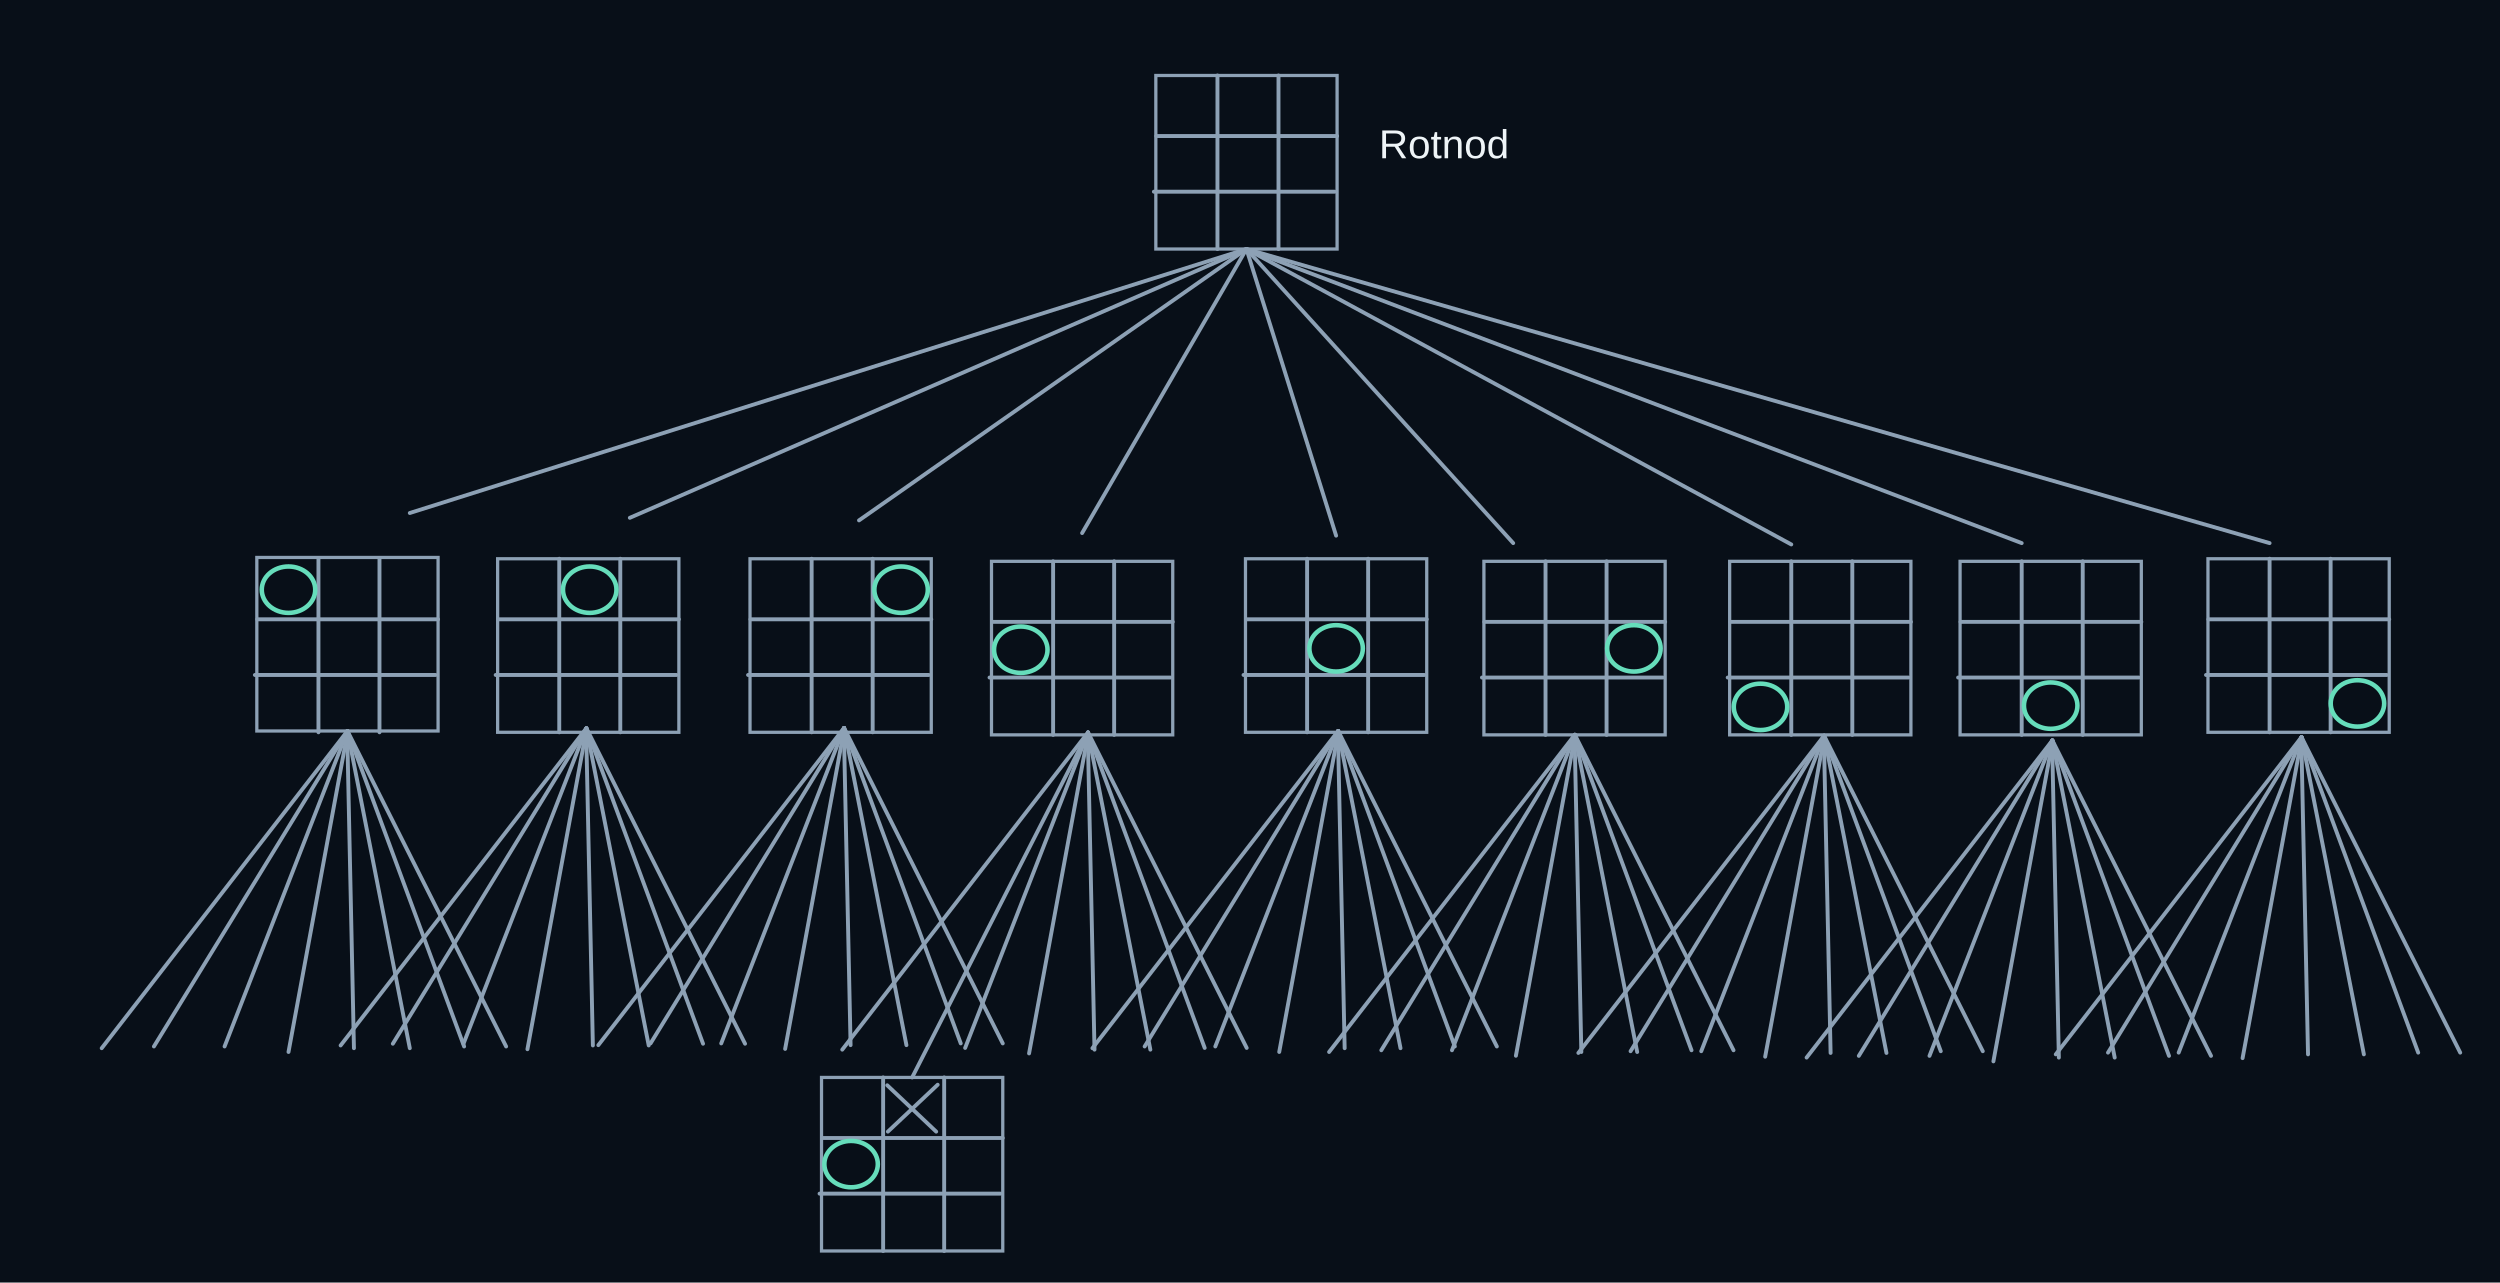
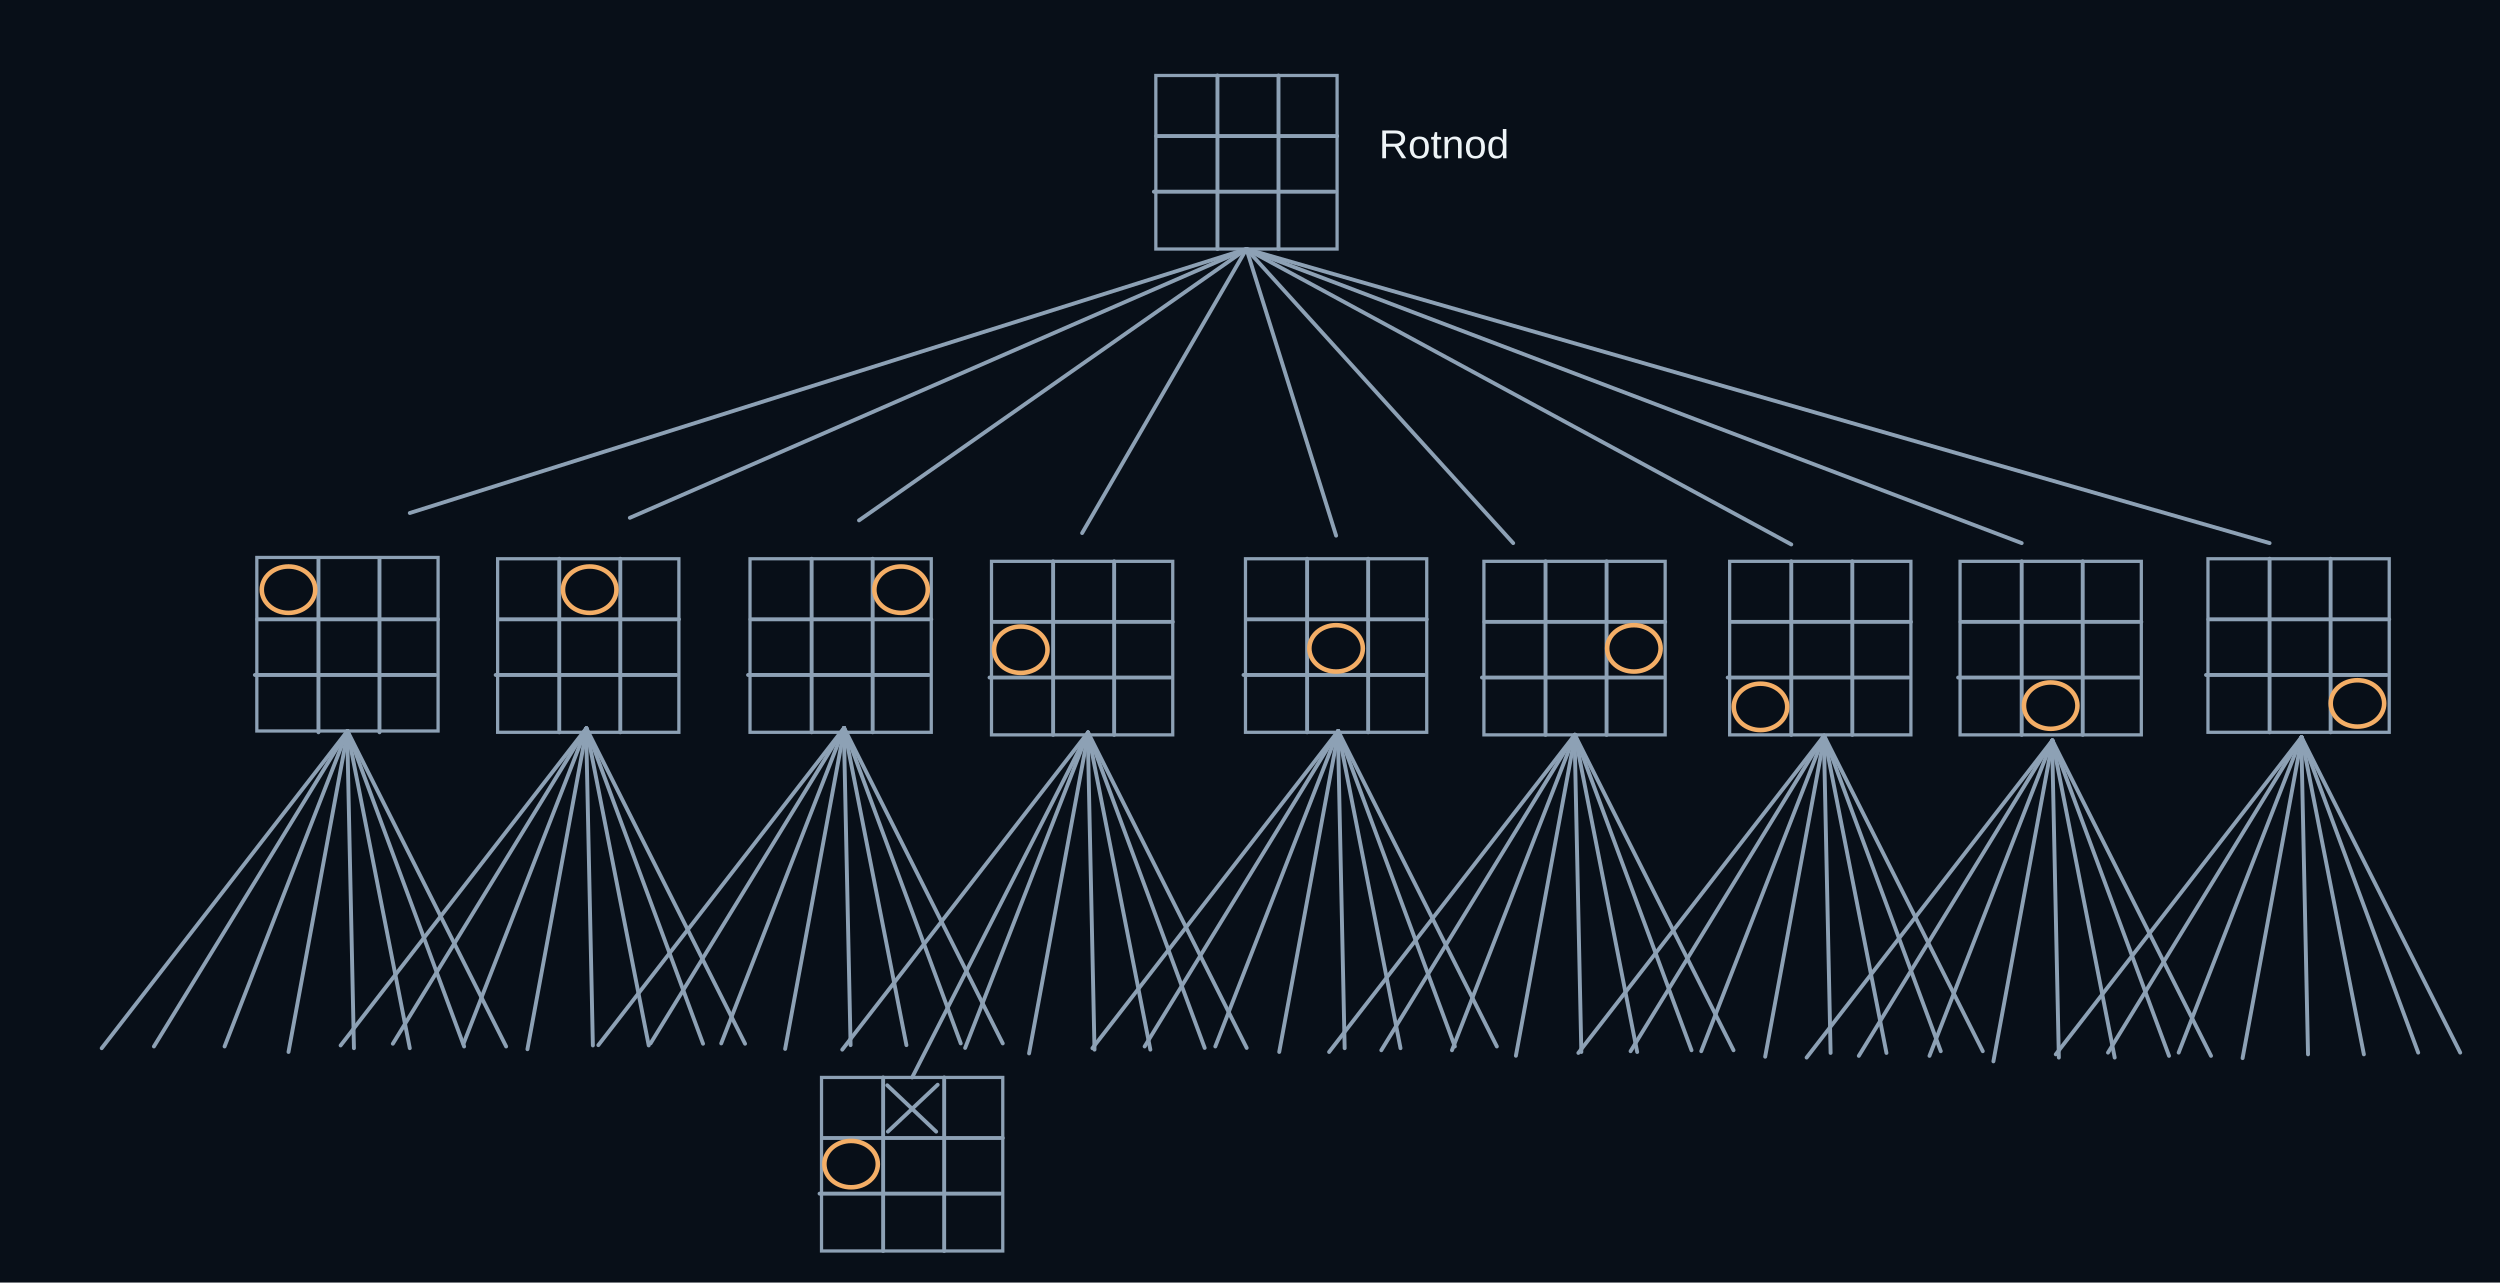
<svg xmlns="http://www.w3.org/2000/svg" viewBox="0 75 1920 985" role="img">
  <rect x="0" y="75" width="1920" height="985" fill="#080f18" />
  <g data-source-id="4" opacity="1">
    <rect x="887.683" y="132.975" width="139.2" height="133.275" rx="0" fill="none" stroke="#8da1b5" stroke-width="2.5" />
  </g>
  <g data-source-id="5" opacity="1">
    <line x1="935.008" y1="266.25" x2="935.008" y2="132.975" stroke="#8da1b5" stroke-width="3" stroke-linecap="round" />
  </g>
  <g data-source-id="6" opacity="1">
    <line x1="981.883" y1="266.25" x2="981.883" y2="132.975" stroke="#8da1b5" stroke-width="3" stroke-linecap="round" />
  </g>
  <g data-source-id="7" opacity="1">
    <line x1="1026.883" y1="179.475" x2="888.058" y2="179.475" stroke="#8da1b5" stroke-width="3" stroke-linecap="round" />
  </g>
  <g data-source-id="8" opacity="1">
    <line x1="1025.008" y1="222.225" x2="886.182" y2="222.225" stroke="#8da1b5" stroke-width="3" stroke-linecap="round" />
  </g>
  <g data-source-id="10" opacity="1">
    <rect x="197.245" y="503.127" width="139.2" height="133.275" rx="0" fill="none" stroke="#8da1b5" stroke-width="2.5" />
  </g>
  <g data-source-id="11" opacity="1">
    <line x1="244.57" y1="637.402" x2="244.57" y2="504.127" stroke="#8da1b5" stroke-width="3" stroke-linecap="round" />
  </g>
  <g data-source-id="12" opacity="1">
    <line x1="291.445" y1="637.402" x2="291.445" y2="504.127" stroke="#8da1b5" stroke-width="3" stroke-linecap="round" />
  </g>
  <g data-source-id="13" opacity="1">
    <line x1="336.445" y1="550.627" x2="197.62" y2="550.627" stroke="#8da1b5" stroke-width="3" stroke-linecap="round" />
  </g>
  <g data-source-id="14" opacity="1">
    <line x1="334.57" y1="593.377" x2="195.744" y2="593.377" stroke="#8da1b5" stroke-width="3" stroke-linecap="round" />
  </g>
  <g data-source-id="16" opacity="1">
    <rect x="382.182" y="504.127" width="139.2" height="133.275" rx="0" fill="none" stroke="#8da1b5" stroke-width="2.5" />
  </g>
  <g data-source-id="17" opacity="1">
    <line x1="429.507" y1="637.402" x2="429.507" y2="504.127" stroke="#8da1b5" stroke-width="3" stroke-linecap="round" />
  </g>
  <g data-source-id="18" opacity="1">
    <line x1="476.383" y1="637.402" x2="476.383" y2="504.127" stroke="#8da1b5" stroke-width="3" stroke-linecap="round" />
  </g>
  <g data-source-id="19" opacity="1">
    <line x1="521.382" y1="550.627" x2="382.557" y2="550.627" stroke="#8da1b5" stroke-width="3" stroke-linecap="round" />
  </g>
  <g data-source-id="20" opacity="1">
    <line x1="519.507" y1="593.377" x2="380.681" y2="593.377" stroke="#8da1b5" stroke-width="3" stroke-linecap="round" />
  </g>
  <g data-source-id="22" opacity="1">
    <rect x="576.013" y="504.127" width="139.2" height="133.275" rx="0" fill="none" stroke="#8da1b5" stroke-width="2.5" />
  </g>
  <g data-source-id="23" opacity="1">
    <line x1="623.337" y1="637.402" x2="623.337" y2="504.127" stroke="#8da1b5" stroke-width="3" stroke-linecap="round" />
  </g>
  <g data-source-id="24" opacity="1">
    <line x1="670.213" y1="637.402" x2="670.213" y2="504.127" stroke="#8da1b5" stroke-width="3" stroke-linecap="round" />
  </g>
  <g data-source-id="25" opacity="1">
    <line x1="715.213" y1="550.627" x2="576.387" y2="550.627" stroke="#8da1b5" stroke-width="3" stroke-linecap="round" />
  </g>
  <g data-source-id="26" opacity="1">
    <line x1="713.337" y1="593.377" x2="574.512" y2="593.377" stroke="#8da1b5" stroke-width="3" stroke-linecap="round" />
  </g>
  <g data-source-id="28" opacity="1">
    <rect x="761.467" y="506.102" width="139.2" height="133.275" rx="0" fill="none" stroke="#8da1b5" stroke-width="2.5" />
  </g>
  <g data-source-id="29" opacity="1">
    <line x1="808.791" y1="639.377" x2="808.791" y2="506.102" stroke="#8da1b5" stroke-width="3" stroke-linecap="round" />
  </g>
  <g data-source-id="30" opacity="1">
    <line x1="855.667" y1="639.377" x2="855.667" y2="506.102" stroke="#8da1b5" stroke-width="3" stroke-linecap="round" />
  </g>
  <g data-source-id="31" opacity="1">
    <line x1="900.667" y1="552.601" x2="761.841" y2="552.601" stroke="#8da1b5" stroke-width="3" stroke-linecap="round" />
  </g>
  <g data-source-id="32" opacity="1">
    <line x1="898.791" y1="595.351" x2="759.966" y2="595.351" stroke="#8da1b5" stroke-width="3" stroke-linecap="round" />
  </g>
  <g data-source-id="34" opacity="1">
    <rect x="956.533" y="504.127" width="139.2" height="133.275" rx="0" fill="none" stroke="#8da1b5" stroke-width="2.5" />
  </g>
  <g data-source-id="35" opacity="1">
    <line x1="1003.857" y1="637.402" x2="1003.857" y2="504.127" stroke="#8da1b5" stroke-width="3" stroke-linecap="round" />
  </g>
  <g data-source-id="36" opacity="1">
    <line x1="1050.733" y1="637.402" x2="1050.733" y2="504.127" stroke="#8da1b5" stroke-width="3" stroke-linecap="round" />
  </g>
  <g data-source-id="37" opacity="1">
    <line x1="1095.733" y1="550.627" x2="956.907" y2="550.627" stroke="#8da1b5" stroke-width="3" stroke-linecap="round" />
  </g>
  <g data-source-id="38" opacity="1">
    <line x1="1093.857" y1="593.377" x2="955.032" y2="593.377" stroke="#8da1b5" stroke-width="3" stroke-linecap="round" />
  </g>
  <g data-source-id="40" opacity="1">
    <rect x="1139.642" y="506.102" width="139.2" height="133.275" rx="0" fill="none" stroke="#8da1b5" stroke-width="2.5" />
  </g>
  <g data-source-id="41" opacity="1">
    <line x1="1186.967" y1="639.377" x2="1186.967" y2="506.102" stroke="#8da1b5" stroke-width="3" stroke-linecap="round" />
  </g>
  <g data-source-id="42" opacity="1">
    <line x1="1233.842" y1="639.377" x2="1233.842" y2="506.102" stroke="#8da1b5" stroke-width="3" stroke-linecap="round" />
  </g>
  <g data-source-id="43" opacity="1">
    <line x1="1278.842" y1="552.601" x2="1140.017" y2="552.601" stroke="#8da1b5" stroke-width="3" stroke-linecap="round" />
  </g>
  <g data-source-id="44" opacity="1">
    <line x1="1276.967" y1="595.351" x2="1138.141" y2="595.351" stroke="#8da1b5" stroke-width="3" stroke-linecap="round" />
  </g>
  <g data-source-id="46" opacity="1">
    <rect x="1328.374" y="506.102" width="139.2" height="133.275" rx="0" fill="none" stroke="#8da1b5" stroke-width="2.5" />
  </g>
  <g data-source-id="47" opacity="1">
    <line x1="1375.699" y1="639.377" x2="1375.699" y2="506.102" stroke="#8da1b5" stroke-width="3" stroke-linecap="round" />
  </g>
  <g data-source-id="48" opacity="1">
    <line x1="1422.574" y1="639.377" x2="1422.574" y2="506.102" stroke="#8da1b5" stroke-width="3" stroke-linecap="round" />
  </g>
  <g data-source-id="49" opacity="1">
    <line x1="1467.574" y1="552.601" x2="1328.749" y2="552.601" stroke="#8da1b5" stroke-width="3" stroke-linecap="round" />
  </g>
  <g data-source-id="50" opacity="1">
    <line x1="1465.699" y1="595.351" x2="1326.873" y2="595.351" stroke="#8da1b5" stroke-width="3" stroke-linecap="round" />
  </g>
  <g data-source-id="52" opacity="1">
    <rect x="1505.334" y="506.102" width="139.2" height="133.275" rx="0" fill="none" stroke="#8da1b5" stroke-width="2.5" />
  </g>
  <g data-source-id="53" opacity="1">
    <line x1="1552.658" y1="639.377" x2="1552.658" y2="506.102" stroke="#8da1b5" stroke-width="3" stroke-linecap="round" />
  </g>
  <g data-source-id="54" opacity="1">
    <line x1="1599.534" y1="639.377" x2="1599.534" y2="506.102" stroke="#8da1b5" stroke-width="3" stroke-linecap="round" />
  </g>
  <g data-source-id="55" opacity="1">
    <line x1="1644.534" y1="552.601" x2="1505.708" y2="552.601" stroke="#8da1b5" stroke-width="3" stroke-linecap="round" />
  </g>
  <g data-source-id="56" opacity="1">
    <line x1="1642.658" y1="595.351" x2="1503.833" y2="595.351" stroke="#8da1b5" stroke-width="3" stroke-linecap="round" />
  </g>
  <g data-source-id="58" opacity="1">
    <rect x="1695.716" y="504.127" width="139.2" height="133.275" rx="0" fill="none" stroke="#8da1b5" stroke-width="2.5" />
  </g>
  <g data-source-id="59" opacity="1">
    <line x1="1743.04" y1="637.402" x2="1743.04" y2="504.127" stroke="#8da1b5" stroke-width="3" stroke-linecap="round" />
  </g>
  <g data-source-id="60" opacity="1">
    <line x1="1789.916" y1="637.402" x2="1789.916" y2="504.127" stroke="#8da1b5" stroke-width="3" stroke-linecap="round" />
  </g>
  <g data-source-id="61" opacity="1">
    <line x1="1834.916" y1="550.626" x2="1696.09" y2="550.626" stroke="#8da1b5" stroke-width="3" stroke-linecap="round" />
  </g>
  <g data-source-id="62" opacity="1">
    <line x1="1833.04" y1="593.376" x2="1694.215" y2="593.376" stroke="#8da1b5" stroke-width="3" stroke-linecap="round" />
  </g>
  <g data-source-id="63" opacity="1">
    <line x1="957.283" y1="266.25" x2="314.72" y2="468.989" stroke="#8da1b5" stroke-width="3" stroke-linecap="round" />
  </g>
  <g data-source-id="64" opacity="1">
    <line x1="957.283" y1="266.25" x2="483.72" y2="472.675" stroke="#8da1b5" stroke-width="3" stroke-linecap="round" />
  </g>
  <g data-source-id="65" opacity="1">
    <line x1="957.283" y1="266.25" x2="659.72" y2="474.65" stroke="#8da1b5" stroke-width="3" stroke-linecap="round" />
  </g>
  <g data-source-id="66" opacity="1">
    <line x1="957.283" y1="266.25" x2="831.067" y2="484.395" stroke="#8da1b5" stroke-width="3" stroke-linecap="round" />
  </g>
  <g data-source-id="67" opacity="1">
    <line x1="957.283" y1="266.25" x2="1026.133" y2="486.377" stroke="#8da1b5" stroke-width="3" stroke-linecap="round" />
  </g>
  <g data-source-id="68" opacity="1">
    <line x1="957.283" y1="266.25" x2="1162.135" y2="492.105" stroke="#8da1b5" stroke-width="3" stroke-linecap="round" />
  </g>
  <g data-source-id="69" opacity="1">
    <line x1="957.283" y1="266.25" x2="1375.699" y2="493.127" stroke="#8da1b5" stroke-width="3" stroke-linecap="round" />
  </g>
  <g data-source-id="70" opacity="1">
    <line x1="957.283" y1="266.25" x2="1552.658" y2="492.105" stroke="#8da1b5" stroke-width="3" stroke-linecap="round" />
  </g>
  <g data-source-id="71" opacity="1">
    <line x1="957.283" y1="266.25" x2="1743.04" y2="492.105" stroke="#8da1b5" stroke-width="3" stroke-linecap="round" />
  </g>
  <g data-source-id="72" opacity="1">
-     <ellipse cx="221.57" cy="527.877" rx="20.535" ry="17.813" fill="none" stroke="#66ddbb" stroke-width="3.5" />
+     <ellipse cx="221.57" cy="527.877" rx="20.535" ry="17.813" fill="none" stroke="#f4ae66" stroke-width="3.5" />
  </g>
  <g data-source-id="73" opacity="1">
-     <ellipse cx="452.908" cy="527.877" rx="20.535" ry="17.813" fill="none" stroke="#66ddbb" stroke-width="3.5" />
+     <ellipse cx="452.908" cy="527.877" rx="20.535" ry="17.813" fill="none" stroke="#f4ae66" stroke-width="3.5" />
  </g>
  <g data-source-id="74" opacity="1">
-     <ellipse cx="692.03" cy="527.877" rx="20.535" ry="17.813" fill="none" stroke="#66ddbb" stroke-width="3.5" />
+     <ellipse cx="692.03" cy="527.877" rx="20.535" ry="17.813" fill="none" stroke="#f4ae66" stroke-width="3.5" />
  </g>
  <g data-source-id="75" opacity="1">
-     <ellipse cx="783.957" cy="573.976" rx="20.535" ry="17.813" fill="none" stroke="#66ddbb" stroke-width="3.5" />
+     <ellipse cx="783.957" cy="573.976" rx="20.535" ry="17.813" fill="none" stroke="#f4ae66" stroke-width="3.5" />
  </g>
  <g data-source-id="76" opacity="1">
-     <ellipse cx="1026.133" cy="572.947" rx="20.535" ry="17.813" fill="none" stroke="#66ddbb" stroke-width="3.5" />
+     <ellipse cx="1026.133" cy="572.947" rx="20.535" ry="17.813" fill="none" stroke="#f4ae66" stroke-width="3.5" />
  </g>
  <g data-source-id="77" opacity="1">
-     <ellipse cx="1254.827" cy="572.947" rx="20.535" ry="17.813" fill="none" stroke="#66ddbb" stroke-width="3.5" />
+     <ellipse cx="1254.827" cy="572.947" rx="20.535" ry="17.813" fill="none" stroke="#f4ae66" stroke-width="3.5" />
  </g>
  <g data-source-id="78" opacity="1">
-     <ellipse cx="1352.072" cy="617.874" rx="20.535" ry="17.813" fill="none" stroke="#66ddbb" stroke-width="3.5" />
+     <ellipse cx="1352.072" cy="617.874" rx="20.535" ry="17.813" fill="none" stroke="#f4ae66" stroke-width="3.5" />
  </g>
  <g data-source-id="79" opacity="1">
-     <ellipse cx="1574.934" cy="616.914" rx="20.535" ry="17.813" fill="none" stroke="#66ddbb" stroke-width="3.5" />
+     <ellipse cx="1574.934" cy="616.914" rx="20.535" ry="17.813" fill="none" stroke="#f4ae66" stroke-width="3.5" />
  </g>
  <g data-source-id="80" opacity="1">
-     <ellipse cx="1810.518" cy="615.224" rx="20.535" ry="17.813" fill="none" stroke="#66ddbb" stroke-width="3.5" />
+     <ellipse cx="1810.518" cy="615.224" rx="20.535" ry="17.813" fill="none" stroke="#f4ae66" stroke-width="3.5" />
  </g>
  <g data-source-id="81" opacity="1">
    <line x1="266.845" y1="636.402" x2="78.107" y2="880.01" stroke="#8da1b5" stroke-width="3" stroke-linecap="round" />
  </g>
  <g data-source-id="82" opacity="1">
    <line x1="266.845" y1="636.402" x2="172.476" y2="878.689" stroke="#8da1b5" stroke-width="3" stroke-linecap="round" />
  </g>
  <g data-source-id="83" opacity="1">
    <line x1="266.648" y1="637.303" x2="271.826" y2="880.01" stroke="#8da1b5" stroke-width="3" stroke-linecap="round" />
  </g>
  <g data-source-id="84" opacity="1">
    <line x1="266.295" y1="640.876" x2="221.57" y2="882.912" stroke="#8da1b5" stroke-width="3" stroke-linecap="round" />
  </g>
  <g data-source-id="85" opacity="1">
    <line x1="266.845" y1="636.402" x2="314.72" y2="880.01" stroke="#8da1b5" stroke-width="3" stroke-linecap="round" />
  </g>
  <g data-source-id="86" opacity="1">
    <line x1="266.845" y1="636.402" x2="356.443" y2="878.689" stroke="#8da1b5" stroke-width="3" stroke-linecap="round" />
  </g>
  <g data-source-id="87" opacity="1">
    <line x1="266.845" y1="636.402" x2="388.705" y2="878.689" stroke="#8da1b5" stroke-width="3" stroke-linecap="round" />
  </g>
  <g data-source-id="88" opacity="1">
    <line x1="266.845" y1="636.402" x2="118.205" y2="878.689" stroke="#8da1b5" stroke-width="3" stroke-linecap="round" />
  </g>
  <g data-source-id="89" opacity="1">
    <line x1="450.34" y1="634.29" x2="261.602" y2="877.898" stroke="#8da1b5" stroke-width="3" stroke-linecap="round" />
  </g>
  <g data-source-id="90" opacity="1">
    <line x1="450.34" y1="634.29" x2="355.971" y2="876.577" stroke="#8da1b5" stroke-width="3" stroke-linecap="round" />
  </g>
  <g data-source-id="91" opacity="1">
    <line x1="450.143" y1="635.191" x2="455.321" y2="877.898" stroke="#8da1b5" stroke-width="3" stroke-linecap="round" />
  </g>
  <g data-source-id="92" opacity="1">
    <line x1="449.79" y1="638.764" x2="405.065" y2="880.8" stroke="#8da1b5" stroke-width="3" stroke-linecap="round" />
  </g>
  <g data-source-id="93" opacity="1">
    <line x1="450.34" y1="634.29" x2="498.215" y2="877.898" stroke="#8da1b5" stroke-width="3" stroke-linecap="round" />
  </g>
  <g data-source-id="94" opacity="1">
    <line x1="450.34" y1="634.29" x2="539.938" y2="876.577" stroke="#8da1b5" stroke-width="3" stroke-linecap="round" />
  </g>
  <g data-source-id="95" opacity="1">
    <line x1="450.34" y1="634.29" x2="572.2" y2="876.577" stroke="#8da1b5" stroke-width="3" stroke-linecap="round" />
  </g>
  <g data-source-id="96" opacity="1">
    <line x1="450.34" y1="634.29" x2="301.7" y2="876.577" stroke="#8da1b5" stroke-width="3" stroke-linecap="round" />
  </g>
  <g data-source-id="97" opacity="1">
    <line x1="648.263" y1="634.057" x2="459.525" y2="877.664" stroke="#8da1b5" stroke-width="3" stroke-linecap="round" />
  </g>
  <g data-source-id="98" opacity="1">
    <line x1="648.263" y1="634.057" x2="553.894" y2="876.343" stroke="#8da1b5" stroke-width="3" stroke-linecap="round" />
  </g>
  <g data-source-id="99" opacity="1">
    <line x1="648.065" y1="634.958" x2="653.243" y2="877.664" stroke="#8da1b5" stroke-width="3" stroke-linecap="round" />
  </g>
  <g data-source-id="100" opacity="1">
    <line x1="647.713" y1="638.531" x2="602.988" y2="880.567" stroke="#8da1b5" stroke-width="3" stroke-linecap="round" />
  </g>
  <g data-source-id="101" opacity="1">
    <line x1="648.263" y1="634.057" x2="696.138" y2="877.664" stroke="#8da1b5" stroke-width="3" stroke-linecap="round" />
  </g>
  <g data-source-id="102" opacity="1">
    <line x1="648.263" y1="634.057" x2="737.86" y2="876.343" stroke="#8da1b5" stroke-width="3" stroke-linecap="round" />
  </g>
  <g data-source-id="103" opacity="1">
    <line x1="648.263" y1="634.057" x2="770.123" y2="876.343" stroke="#8da1b5" stroke-width="3" stroke-linecap="round" />
  </g>
  <g data-source-id="104" opacity="1">
    <line x1="648.263" y1="634.057" x2="499.623" y2="876.343" stroke="#8da1b5" stroke-width="3" stroke-linecap="round" />
  </g>
  <g data-source-id="105" opacity="1">
    <line x1="835.596" y1="637.52" x2="646.858" y2="881.127" stroke="#8da1b5" stroke-width="3" stroke-linecap="round" />
  </g>
  <g data-source-id="106" opacity="1">
    <line x1="835.596" y1="637.52" x2="741.227" y2="879.806" stroke="#8da1b5" stroke-width="3" stroke-linecap="round" />
  </g>
  <g data-source-id="107" opacity="1">
    <line x1="835.399" y1="638.421" x2="840.577" y2="881.127" stroke="#8da1b5" stroke-width="3" stroke-linecap="round" />
  </g>
  <g data-source-id="108" opacity="1">
    <line x1="835.046" y1="641.994" x2="790.321" y2="884.03" stroke="#8da1b5" stroke-width="3" stroke-linecap="round" />
  </g>
  <g data-source-id="109" opacity="1">
    <line x1="835.596" y1="637.52" x2="883.471" y2="881.127" stroke="#8da1b5" stroke-width="3" stroke-linecap="round" />
  </g>
  <g data-source-id="110" opacity="1">
    <line x1="835.596" y1="637.52" x2="925.194" y2="879.806" stroke="#8da1b5" stroke-width="3" stroke-linecap="round" />
  </g>
  <g data-source-id="111" opacity="1">
    <line x1="835.596" y1="637.52" x2="957.456" y2="879.806" stroke="#8da1b5" stroke-width="3" stroke-linecap="round" />
  </g>
  <g data-source-id="112" opacity="1">
    <line x1="835.596" y1="637.52" x2="700.523" y2="902.475" stroke="#8da1b5" stroke-width="3" stroke-linecap="round" />
  </g>
  <g data-source-id="113" opacity="1">
    <line x1="1027.716" y1="636.402" x2="838.978" y2="880.01" stroke="#8da1b5" stroke-width="3" stroke-linecap="round" />
  </g>
  <g data-source-id="114" opacity="1">
    <line x1="1027.716" y1="636.402" x2="933.347" y2="878.689" stroke="#8da1b5" stroke-width="3" stroke-linecap="round" />
  </g>
  <g data-source-id="115" opacity="1">
    <line x1="1027.519" y1="637.303" x2="1032.697" y2="880.01" stroke="#8da1b5" stroke-width="3" stroke-linecap="round" />
  </g>
  <g data-source-id="116" opacity="1">
    <line x1="1027.167" y1="640.876" x2="982.442" y2="882.912" stroke="#8da1b5" stroke-width="3" stroke-linecap="round" />
  </g>
  <g data-source-id="117" opacity="1">
    <line x1="1027.716" y1="636.402" x2="1075.591" y2="880.01" stroke="#8da1b5" stroke-width="3" stroke-linecap="round" />
  </g>
  <g data-source-id="118" opacity="1">
    <line x1="1027.716" y1="636.402" x2="1117.314" y2="878.689" stroke="#8da1b5" stroke-width="3" stroke-linecap="round" />
  </g>
  <g data-source-id="119" opacity="1">
    <line x1="1027.716" y1="636.402" x2="1149.576" y2="878.689" stroke="#8da1b5" stroke-width="3" stroke-linecap="round" />
  </g>
  <g data-source-id="120" opacity="1">
    <line x1="1027.716" y1="636.402" x2="879.077" y2="878.689" stroke="#8da1b5" stroke-width="3" stroke-linecap="round" />
  </g>
  <g data-source-id="121" opacity="1">
    <line x1="1209.481" y1="639.318" x2="1020.743" y2="882.926" stroke="#8da1b5" stroke-width="3" stroke-linecap="round" />
  </g>
  <g data-source-id="122" opacity="1">
    <line x1="1209.481" y1="639.318" x2="1115.112" y2="881.605" stroke="#8da1b5" stroke-width="3" stroke-linecap="round" />
  </g>
  <g data-source-id="123" opacity="1">
    <line x1="1209.283" y1="640.219" x2="1214.461" y2="882.926" stroke="#8da1b5" stroke-width="3" stroke-linecap="round" />
  </g>
  <g data-source-id="124" opacity="1">
    <line x1="1208.931" y1="643.792" x2="1164.206" y2="885.829" stroke="#8da1b5" stroke-width="3" stroke-linecap="round" />
  </g>
  <g data-source-id="125" opacity="1">
    <line x1="1209.481" y1="639.318" x2="1257.356" y2="882.926" stroke="#8da1b5" stroke-width="3" stroke-linecap="round" />
  </g>
  <g data-source-id="126" opacity="1">
    <line x1="1209.481" y1="639.318" x2="1299.079" y2="881.605" stroke="#8da1b5" stroke-width="3" stroke-linecap="round" />
  </g>
  <g data-source-id="127" opacity="1">
    <line x1="1209.481" y1="639.318" x2="1331.341" y2="881.605" stroke="#8da1b5" stroke-width="3" stroke-linecap="round" />
  </g>
  <g data-source-id="128" opacity="1">
    <line x1="1209.481" y1="639.318" x2="1060.841" y2="881.605" stroke="#8da1b5" stroke-width="3" stroke-linecap="round" />
  </g>
  <g data-source-id="129" opacity="1">
    <line x1="1400.919" y1="640.047" x2="1212.181" y2="883.654" stroke="#8da1b5" stroke-width="3" stroke-linecap="round" />
  </g>
  <g data-source-id="130" opacity="1">
    <line x1="1400.919" y1="640.047" x2="1306.55" y2="882.333" stroke="#8da1b5" stroke-width="3" stroke-linecap="round" />
  </g>
  <g data-source-id="131" opacity="1">
    <line x1="1400.722" y1="640.948" x2="1405.9" y2="883.654" stroke="#8da1b5" stroke-width="3" stroke-linecap="round" />
  </g>
  <g data-source-id="132" opacity="1">
    <line x1="1400.37" y1="644.521" x2="1355.645" y2="886.557" stroke="#8da1b5" stroke-width="3" stroke-linecap="round" />
  </g>
  <g data-source-id="133" opacity="1">
    <line x1="1400.919" y1="640.047" x2="1448.794" y2="883.654" stroke="#8da1b5" stroke-width="3" stroke-linecap="round" />
  </g>
  <g data-source-id="134" opacity="1">
    <line x1="1400.919" y1="640.047" x2="1490.517" y2="882.333" stroke="#8da1b5" stroke-width="3" stroke-linecap="round" />
  </g>
  <g data-source-id="135" opacity="1">
    <line x1="1400.919" y1="640.047" x2="1522.779" y2="882.333" stroke="#8da1b5" stroke-width="3" stroke-linecap="round" />
  </g>
  <g data-source-id="136" opacity="1">
    <line x1="1400.919" y1="640.047" x2="1252.28" y2="882.333" stroke="#8da1b5" stroke-width="3" stroke-linecap="round" />
  </g>
  <g data-source-id="137" opacity="1">
    <line x1="1576.211" y1="643.62" x2="1387.473" y2="887.227" stroke="#8da1b5" stroke-width="3" stroke-linecap="round" />
  </g>
  <g data-source-id="138" opacity="1">
    <line x1="1576.211" y1="643.62" x2="1481.842" y2="885.906" stroke="#8da1b5" stroke-width="3" stroke-linecap="round" />
  </g>
  <g data-source-id="139" opacity="1">
    <line x1="1576.014" y1="644.521" x2="1581.191" y2="887.227" stroke="#8da1b5" stroke-width="3" stroke-linecap="round" />
  </g>
  <g data-source-id="140" opacity="1">
    <line x1="1575.661" y1="648.094" x2="1530.936" y2="890.13" stroke="#8da1b5" stroke-width="3" stroke-linecap="round" />
  </g>
  <g data-source-id="141" opacity="1">
    <line x1="1576.211" y1="643.62" x2="1624.086" y2="887.227" stroke="#8da1b5" stroke-width="3" stroke-linecap="round" />
  </g>
  <g data-source-id="142" opacity="1">
    <line x1="1576.211" y1="643.62" x2="1665.809" y2="885.906" stroke="#8da1b5" stroke-width="3" stroke-linecap="round" />
  </g>
  <g data-source-id="143" opacity="1">
    <line x1="1576.211" y1="643.62" x2="1698.071" y2="885.906" stroke="#8da1b5" stroke-width="3" stroke-linecap="round" />
  </g>
  <g data-source-id="144" opacity="1">
    <line x1="1576.211" y1="643.62" x2="1427.571" y2="885.906" stroke="#8da1b5" stroke-width="3" stroke-linecap="round" />
  </g>
  <g data-source-id="145" opacity="1">
    <line x1="1767.581" y1="641.134" x2="1578.843" y2="884.741" stroke="#8da1b5" stroke-width="3" stroke-linecap="round" />
  </g>
  <g data-source-id="146" opacity="1">
    <line x1="1767.581" y1="641.134" x2="1673.212" y2="883.42" stroke="#8da1b5" stroke-width="3" stroke-linecap="round" />
  </g>
  <g data-source-id="147" opacity="1">
    <line x1="1767.383" y1="642.034" x2="1772.561" y2="884.741" stroke="#8da1b5" stroke-width="3" stroke-linecap="round" />
  </g>
  <g data-source-id="148" opacity="1">
    <line x1="1767.031" y1="645.608" x2="1722.306" y2="887.644" stroke="#8da1b5" stroke-width="3" stroke-linecap="round" />
  </g>
  <g data-source-id="149" opacity="1">
    <line x1="1767.581" y1="641.134" x2="1815.456" y2="884.741" stroke="#8da1b5" stroke-width="3" stroke-linecap="round" />
  </g>
  <g data-source-id="150" opacity="1">
    <line x1="1767.581" y1="641.134" x2="1857.178" y2="883.42" stroke="#8da1b5" stroke-width="3" stroke-linecap="round" />
  </g>
  <g data-source-id="151" opacity="1">
    <line x1="1767.581" y1="641.134" x2="1889.44" y2="883.42" stroke="#8da1b5" stroke-width="3" stroke-linecap="round" />
  </g>
  <g data-source-id="152" opacity="1">
    <line x1="1767.581" y1="641.134" x2="1618.941" y2="883.42" stroke="#8da1b5" stroke-width="3" stroke-linecap="round" />
  </g>
  <g data-source-id="154" opacity="1">
    <rect x="630.923" y="902.475" width="139.2" height="133.275" rx="0" fill="none" stroke="#8da1b5" stroke-width="2.5" />
  </g>
  <g data-source-id="155" opacity="1">
    <line x1="678.247" y1="1035.75" x2="678.247" y2="902.475" stroke="#8da1b5" stroke-width="3" stroke-linecap="round" />
  </g>
  <g data-source-id="156" opacity="1">
    <line x1="725.123" y1="1035.75" x2="725.123" y2="902.475" stroke="#8da1b5" stroke-width="3" stroke-linecap="round" />
  </g>
  <g data-source-id="157" opacity="1">
    <line x1="770.123" y1="948.975" x2="631.297" y2="948.975" stroke="#8da1b5" stroke-width="3" stroke-linecap="round" />
  </g>
  <g data-source-id="158" opacity="1">
    <line x1="768.247" y1="991.725" x2="629.422" y2="991.725" stroke="#8da1b5" stroke-width="3" stroke-linecap="round" />
  </g>
  <g data-source-id="159" opacity="1">
-     <ellipse cx="653.643" cy="969.029" rx="20.535" ry="17.813" fill="none" stroke="#66ddbb" stroke-width="3.5" />
+     <ellipse cx="653.643" cy="969.029" rx="20.535" ry="17.813" fill="none" stroke="#f4ae66" stroke-width="3.5" />
  </g>
  <g data-source-id="160" opacity="1">
    <line x1="681.883" y1="944.091" x2="720.138" y2="908.07" stroke="#8da1b5" stroke-width="3" stroke-linecap="round" />
  </g>
  <g data-source-id="161" opacity="1">
    <line x1="718.987" y1="944.091" x2="681.399" y2="908.496" stroke="#8da1b5" stroke-width="3" stroke-linecap="round" />
  </g>
  <g data-source-id="162" opacity="1">
    <text x="1059.03" y="196.53" font-family="Arial,sans-serif" font-size="31" fill="#eef4f7" text-anchor="start">Rotnod</text>
  </g>
</svg>
